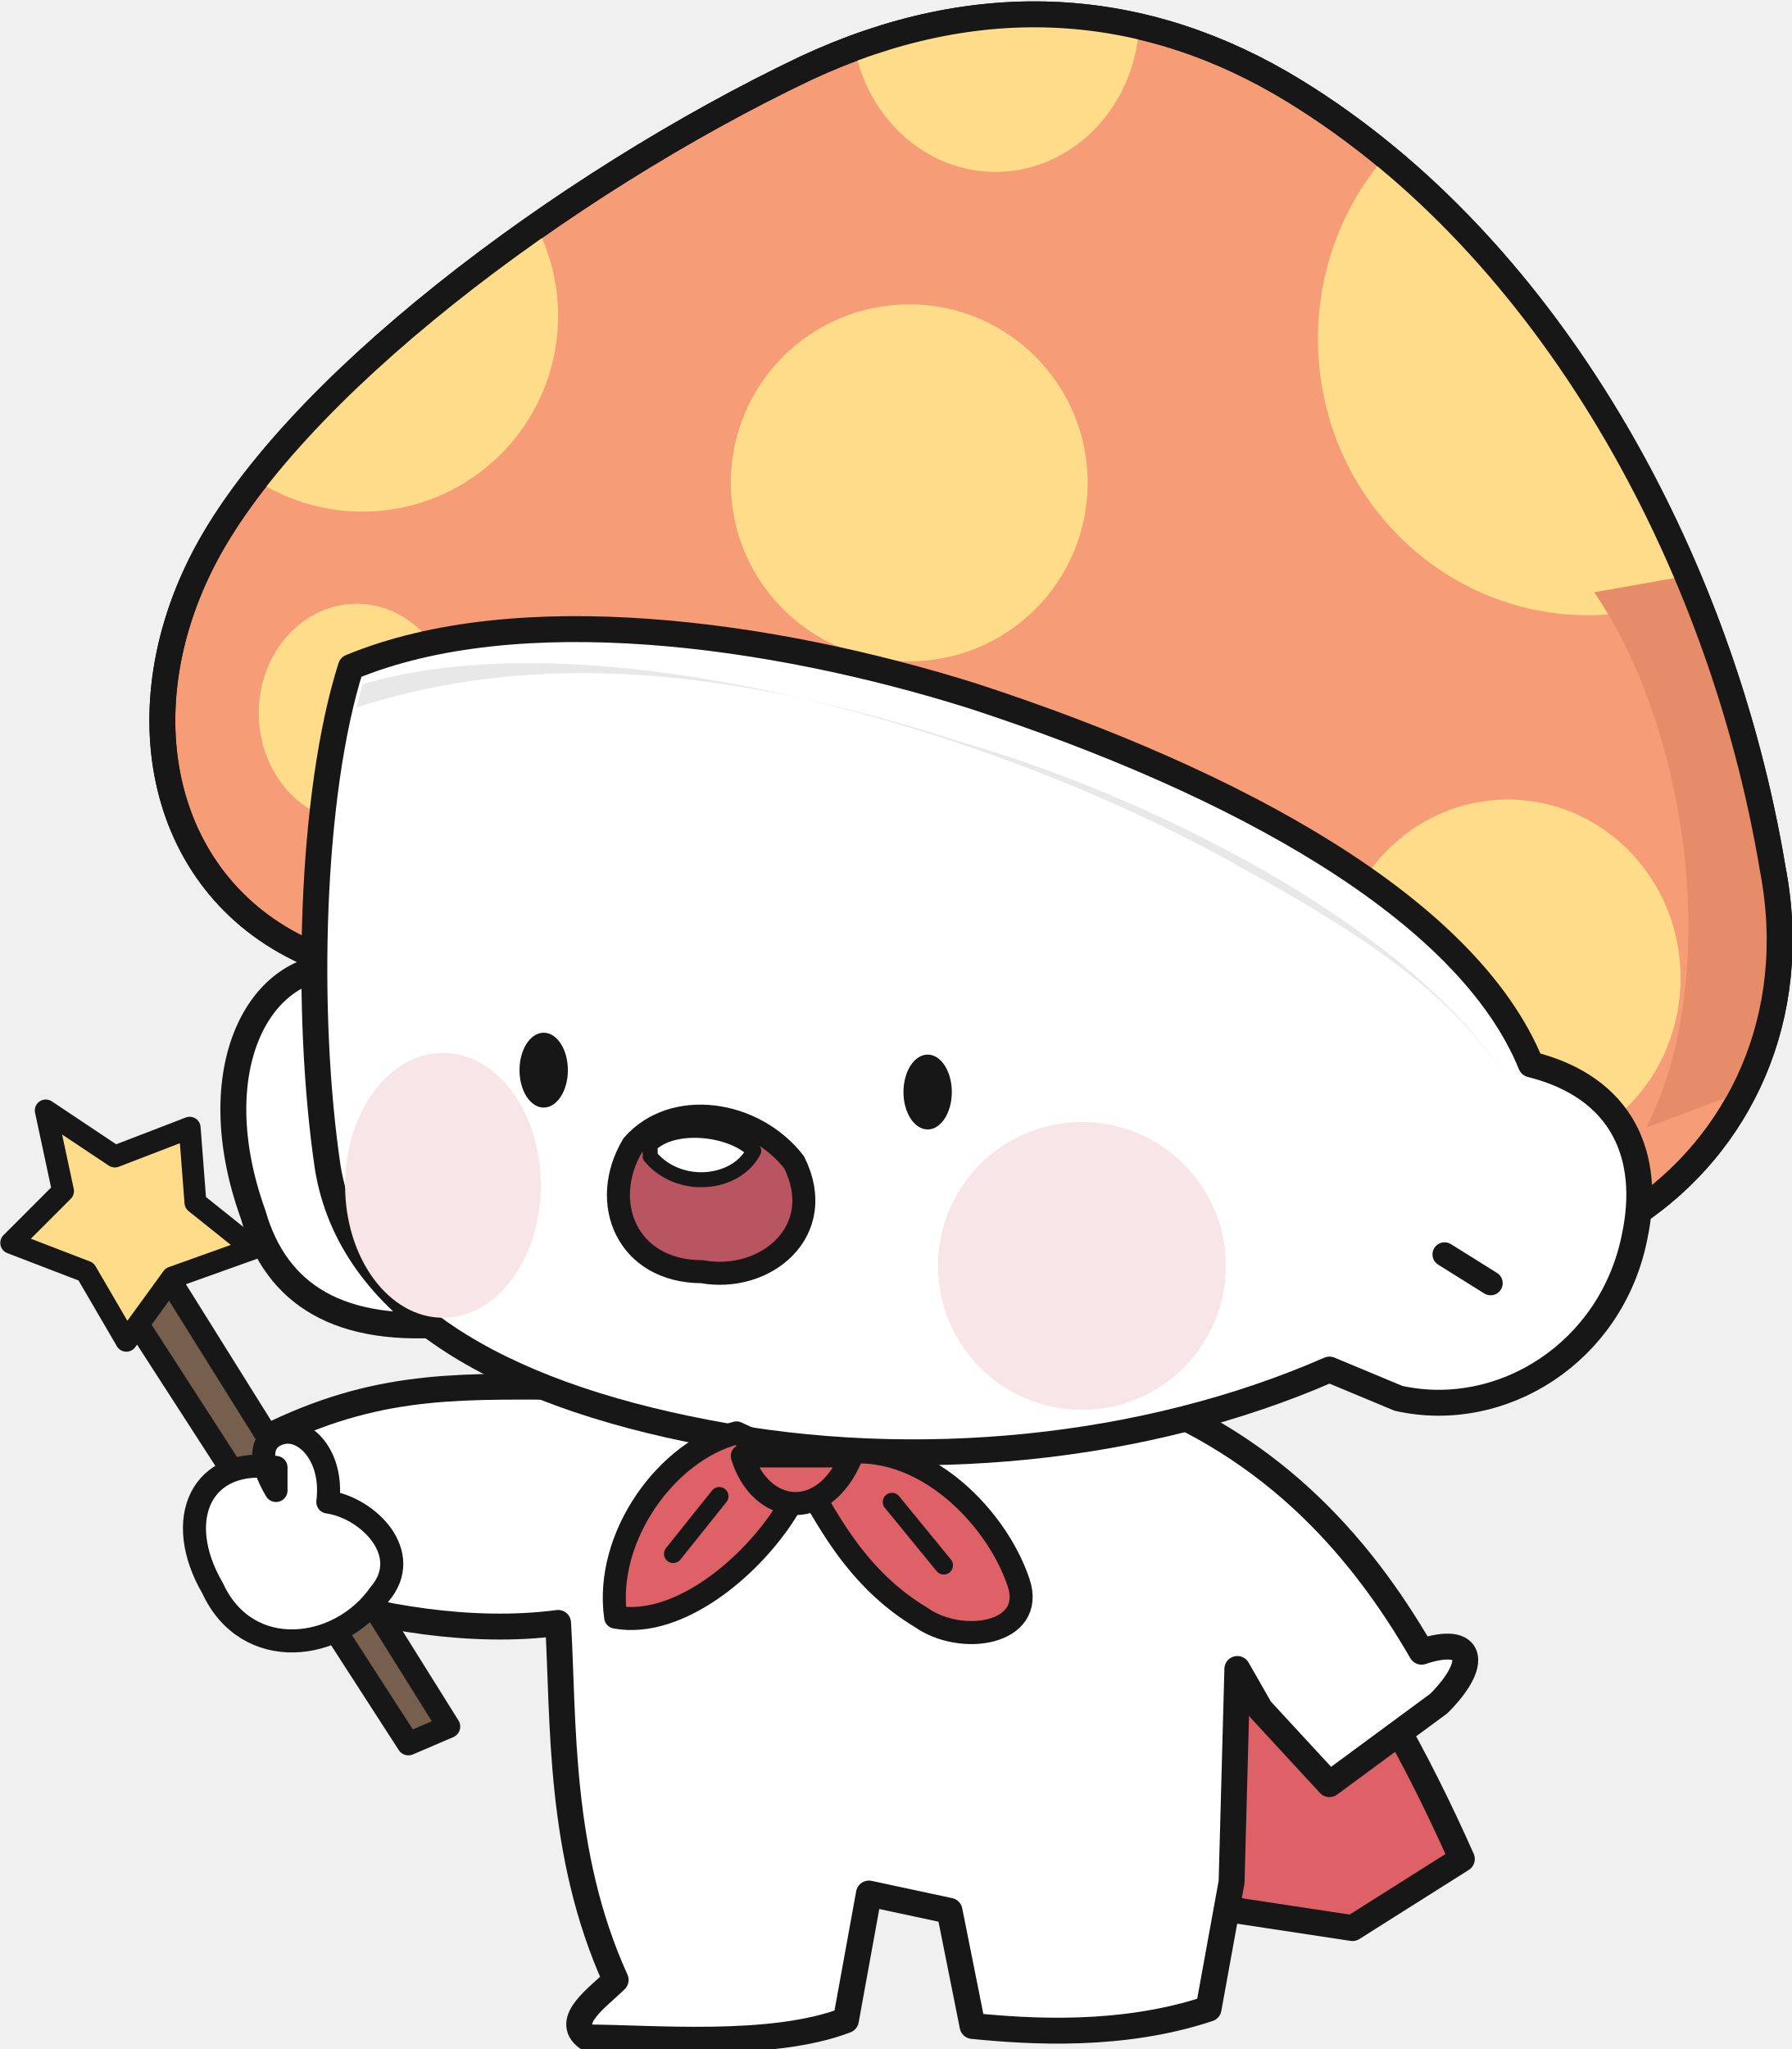
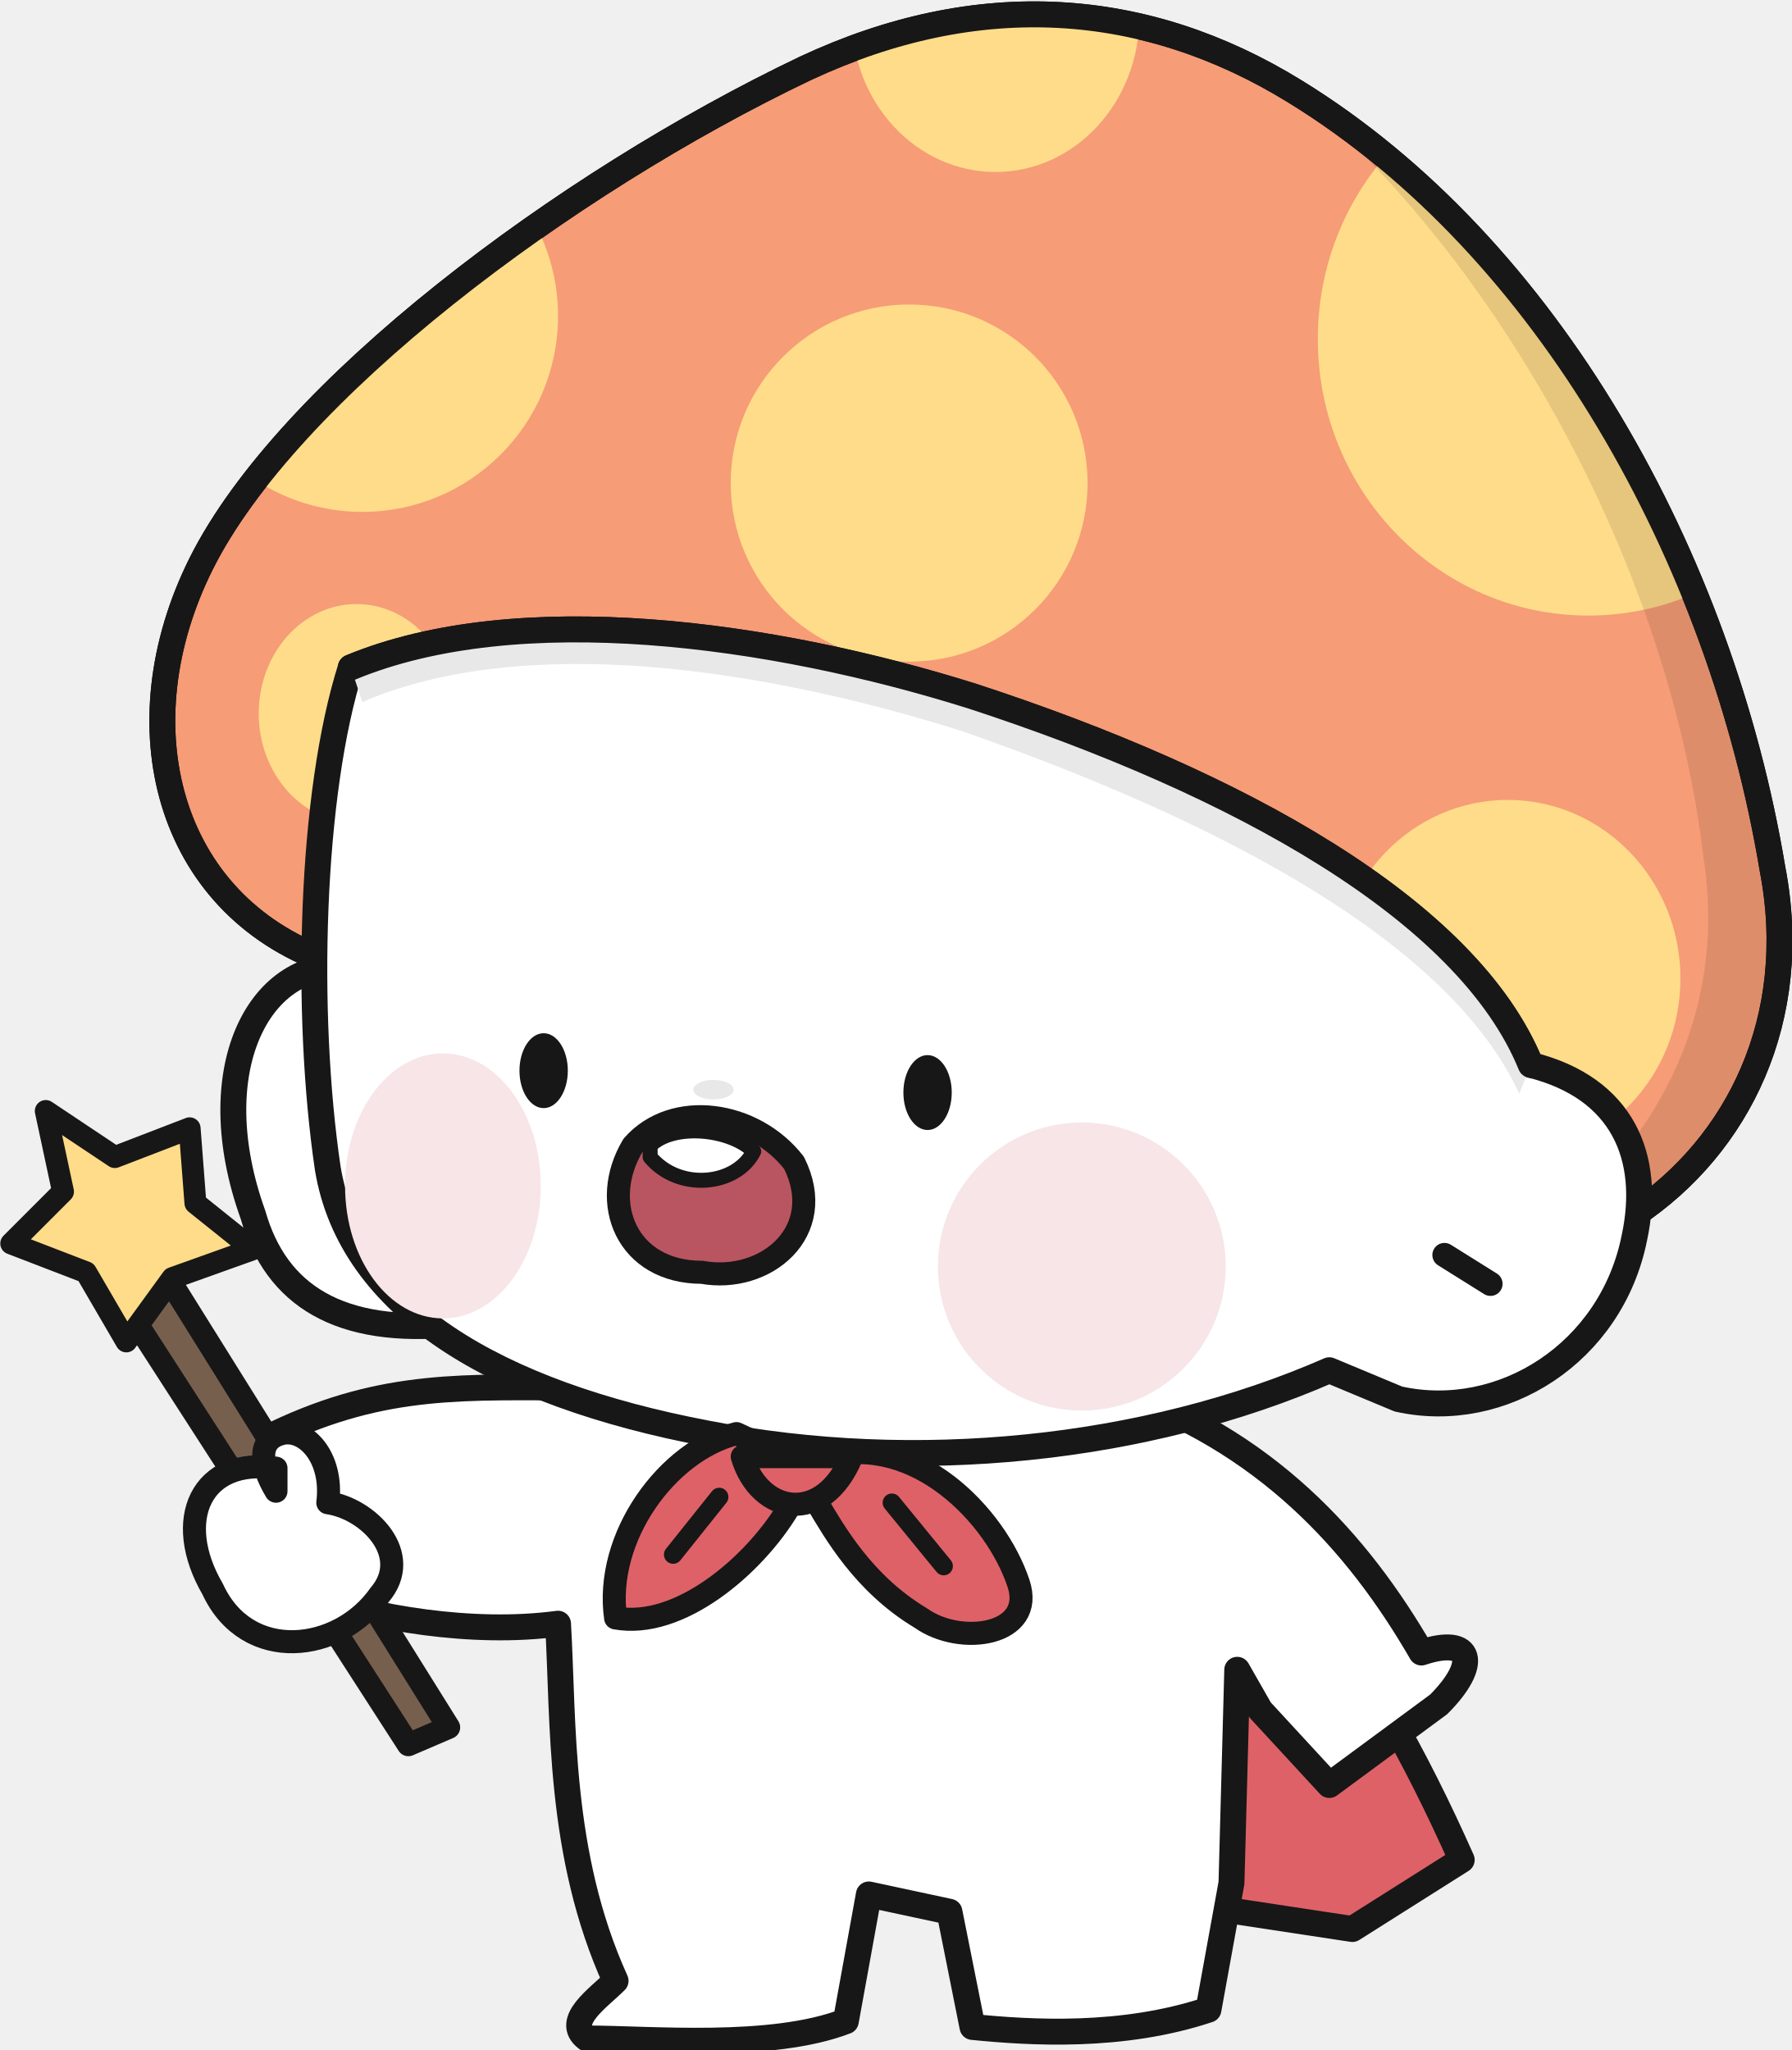
- <svg xmlns="http://www.w3.org/2000/svg" width="48.096mm" height="55mm" viewBox="0 0 48.096 55">
-   <g transform="scale(1.003215) translate(-0.4700185 -0.1762821)">
-     <g transform="scale(0.1540616) translate(-548 -577)">
-       <path d="M608 745 C580 735 572 704 586 676 C601 646 649 610 691 590 C721 576 750 578 776 594 C820 621 850 675 859 729 C864 755 853 777 835 789 L797 775 L643 756 Z" fill="#f69c77" stroke="#171717" stroke-width="4.5" stroke-linecap="round" stroke-linejoin="round" />
-       <defs>
-         <clipPath id="hat_clip">
-           <path d="M608 745 C580 735 572 704 586 676 C601 646 649 610 691 590 C721 576 750 578 776 594 C820 621 850 675 859 729 C864 755 853 777 835 789 L797 775 L643 756 Z" />
-         </clipPath>
-       </defs>
-       <g clip-path="url(#hat_clip)">
-         <ellipse cx="724" cy="581" rx="25" ry="27" fill="#ffdc89" />
-         <ellipse cx="614" cy="633" rx="34" ry="34" fill="#ffdc89" />
-         <ellipse cx="709" cy="662" rx="31" ry="31" fill="#ffdc89" />
-         <ellipse cx="827" cy="637" rx="47" ry="48" fill="#ffdc89" />
-         <ellipse cx="813" cy="748" rx="30" ry="31" fill="#ffdc89" />
-         <ellipse cx="613" cy="702" rx="17" ry="19" fill="#ffdc89" />
-         <path d="M828 681 C845 706 850 749 837 774 L853 768 C867 746 856 701 845 678 Z" fill="#e68c69" />
+ <svg xmlns="http://www.w3.org/2000/svg" width="48.048mm" height="55mm" viewBox="0 0 48.048 55">
+   <g transform="scale(0.998996 1) translate(0 0)">
+     <g transform="scale(1.003215) translate(-0.4700185 -0.1762821)">
+       <g transform="scale(0.1540616) translate(-548 -577)">
+         <path d="M608 745 C580 735 572 704 586 676 C601 646 649 610 691 590 C721 576 750 578 776 594 C820 621 850 675 859 729 C864 755 853 777 835 789 L797 775 L643 756 Z" fill="#f69c77" stroke="#171717" stroke-width="4.5" stroke-linecap="round" stroke-linejoin="round" />
+         <defs>
+           <clipPath id="hat_clip">
+             <path d="M608 745 C580 735 572 704 586 676 C601 646 649 610 691 590 C721 576 750 578 776 594 C820 621 850 675 859 729 C864 755 853 777 835 789 L797 775 L643 756 Z" />
+           </clipPath>
+         </defs>
+         <g clip-path="url(#hat_clip)">
+           <ellipse cx="724" cy="581" rx="25" ry="27" fill="#ffdc89" />
+           <ellipse cx="614" cy="633" rx="34" ry="34" fill="#ffdc89" />
+           <ellipse cx="709" cy="662" rx="31" ry="31" fill="#ffdc89" />
+           <ellipse cx="827" cy="637" rx="47" ry="48" fill="#ffdc89" />
+           <ellipse cx="813" cy="748" rx="30" ry="31" fill="#ffdc89" />
+           <ellipse cx="613" cy="702" rx="17" ry="19" fill="#ffdc89" />
+           <path d="M776 594 C820 621 850 675 859 729 C864 755 853 777 835 789 L829 783 C845 766 850 746 847 727 C841 676 811 623 776 594 Z" fill="#000000" opacity="0.10" />
+         </g>
+         <path d="M608 745 C580 735 572 704 586 676 C601 646 649 610 691 590 C721 576 750 578 776 594 C820 621 850 675 859 729 C864 755 853 777 835 789 L797 775 L643 756 Z" fill="none" stroke="#171717" stroke-width="4.5" stroke-linecap="round" stroke-linejoin="round" />
+         <path d="M744 828 C769 837 789 865 805 901 L786 913 L753 908 L738 866 Z" fill="#df6168" stroke="#171717" stroke-width="4.5" stroke-linecap="round" stroke-linejoin="round" />
+         <path d="M652 819 C665 813 707 816 744 819 C771 828 787 846 798 865 C807 862 808 867 801 874 L782 888 L770 875 L766 868 L765 905 L761 927 C746 932 730 931 720 930 L716 910 L702 907 L698 929 C685 934 664 932 653 932 C649 929 655 925 658 922 C648 900 649 877 648 860 C633 862 616 859 604 855 L599 827 C618 818 632 819 652 819 Z" fill="#ffffff" stroke="#171717" stroke-width="4.5" stroke-linecap="round" stroke-linejoin="round" />
+         <path d="M571 802 L579 798 L629 878 L622 881 Z" fill="#775f4e" stroke="#171717" stroke-width="4" stroke-linecap="round" stroke-linejoin="round" />
+         <path d="M559 771 L571 779 L584 774 L585 787 L595 795 L581 800 L573 811 L566 799 L553 794 L562 785 Z" fill="#ffdc89" stroke="#171717" stroke-width="3.8" stroke-linecap="round" stroke-linejoin="round" />
+         <path d="M599 833 C586 831 581 842 588 854 C594 867 610 865 617 855 C623 848 615 840 608 839 C609 831 604 826 600 827 C596 828 596 832 599 837 Z" fill="#ffffff" stroke="#171717" stroke-width="4" stroke-linecap="round" stroke-linejoin="round" />
+         <path d="M611 746 C596 745 586 764 595 789 C599 803 610 810 630 808 L637 774 Z" fill="#ffffff" stroke="#171717" stroke-width="4.5" stroke-linecap="round" stroke-linejoin="round" />
+         <path d="M612 694 C641 682 685 688 720 699 C766 714 806 736 817 763 C833 767 838 779 835 793 C831 813 812 825 794 821 L782 816 C750 830 710 834 674 827 C637 820 612 805 608 781 C604 754 605 716 612 694 Z" fill="#ffffff" stroke="#171717" stroke-width="4.5" stroke-linecap="round" stroke-linejoin="round" />
+         <path d="M612 694 C641 682 685 688 720 699 C766 714 806 736 817 763 L815 768 C803 742 764 721 718 705 C683 694 642 688 614 700 Z" fill="#e9e8e8" />
+         <path d="M612 694 C641 682 685 688 720 699 C766 714 806 736 817 763" fill="none" stroke="#171717" stroke-width="4.5" stroke-linecap="round" />
+         <ellipse cx="675" cy="767.3" rx="3.5" ry="1.7" fill="#e9e8e8" />
+         <ellipse cx="628" cy="784" rx="17" ry="23" fill="#f7e5e7" />
+         <ellipse cx="739" cy="798" rx="25" ry="25" fill="#f7e5e7" />
+         <ellipse cx="645.5" cy="764" rx="4.2" ry="6.5" fill="#171717" />
+         <ellipse cx="712.2" cy="767.8" rx="4.2" ry="6.5" fill="#171717" />
+         <path d="M661 777 C668 769 682 771 689 780 C695 792 684 801 673 799 C660 799 655 787 661 777 Z" fill="#b95560" stroke="#171717" stroke-width="4" stroke-linecap="round" stroke-linejoin="round" />
+         <path d="M664 777 C668 773 678 774 682 778 C679 784 669 785 664 779 Z" fill="#ffffff" stroke="#171717" stroke-width="2.6" stroke-linecap="round" stroke-linejoin="round" />
+         <path d="M802 796 L810 801" fill="none" stroke="#171717" stroke-width="4.2" stroke-linecap="round" stroke-linejoin="round" />
+         <path d="M679 827 C667 830 656 845 658 859 C669 861 682 850 688 840 L692 833 Z" fill="#df6168" stroke="#171717" stroke-width="4" stroke-linecap="round" stroke-linejoin="round" />
+         <path d="M695 831 C710 827 724 841 728 853 C731 862 718 864 711 859 C701 853 696 844 693 839 Z" fill="#df6168" stroke="#171717" stroke-width="4" stroke-linecap="round" stroke-linejoin="round" />
+         <path d="M680 831 C683 841 694 843 699 831 Z" fill="#df6168" stroke="#171717" stroke-width="4" stroke-linecap="round" stroke-linejoin="round" />
+         <path d="M676 838 L668 848 M706 839 L715 850" fill="none" stroke="#171717" stroke-width="3.2" stroke-linecap="round" stroke-linejoin="round" />
      </g>
-       <path d="M608 745 C580 735 572 704 586 676 C601 646 649 610 691 590 C721 576 750 578 776 594 C820 621 850 675 859 729 C864 755 853 777 835 789 L797 775 L643 756 Z" fill="none" stroke="#171717" stroke-width="4.5" stroke-linecap="round" stroke-linejoin="round" />
-       <path d="M744 828 C769 837 789 865 805 901 L786 913 L753 908 L738 866 Z" fill="#df6168" stroke="#171717" stroke-width="4.5" stroke-linecap="round" stroke-linejoin="round" />
-       <path d="M652 819 C665 813 707 816 744 819 C771 828 787 846 798 865 C807 862 808 867 801 874 L782 888 L770 875 L766 868 L765 905 L761 927 C746 932 730 931 720 930 L716 910 L702 907 L698 929 C685 934 664 932 653 932 C649 929 655 925 658 922 C648 900 649 877 648 860 C633 862 616 859 604 855 L599 827 C618 818 632 819 652 819 Z" fill="#ffffff" stroke="#171717" stroke-width="4.5" stroke-linecap="round" stroke-linejoin="round" />
-       <path d="M571 802 L579 798 L629 878 L622 881 Z" fill="#775f4e" stroke="#171717" stroke-width="4" stroke-linecap="round" stroke-linejoin="round" />
-       <path d="M559 771 L571 779 L584 774 L585 787 L595 795 L581 800 L573 811 L566 799 L553 794 L562 785 Z" fill="#ffdc89" stroke="#171717" stroke-width="3.8" stroke-linecap="round" stroke-linejoin="round" />
-       <path d="M599 833 C586 831 581 842 588 854 C594 867 610 865 617 855 C623 848 615 840 608 839 C609 831 604 826 600 827 C596 828 596 832 599 837 Z" fill="#ffffff" stroke="#171717" stroke-width="4" stroke-linecap="round" stroke-linejoin="round" />
-       <path d="M611 746 C596 745 586 764 595 789 C599 803 610 810 630 808 L637 774 Z" fill="#ffffff" stroke="#171717" stroke-width="4.5" stroke-linecap="round" stroke-linejoin="round" />
-       <path d="M612 694 C641 682 685 688 720 699 C766 714 806 736 817 763 C833 767 838 779 835 793 C831 813 812 825 794 821 L782 816 C750 830 710 834 674 827 C637 820 612 805 608 781 C604 754 605 716 612 694 Z" fill="#ffffff" stroke="#171717" stroke-width="4.5" stroke-linecap="round" stroke-linejoin="round" />
-       <path d="M614 697 C654 685 723 704 767 729 C787 740 804 751 813 766 C799 742 756 718 718 707 C678 694 644 691 613 701 Z" fill="#e9e8e8" />
-       <ellipse cx="628" cy="784" rx="17" ry="23" fill="#f7e5e7" />
-       <ellipse cx="739" cy="798" rx="25" ry="25" fill="#f7e5e7" />
-       <ellipse cx="645.5" cy="764" rx="4.2" ry="6.5" fill="#171717" />
-       <ellipse cx="712.2" cy="767.8" rx="4.2" ry="6.5" fill="#171717" />
-       <path d="M661 777 C668 769 682 771 689 780 C695 792 684 801 673 799 C660 799 655 787 661 777 Z" fill="#b95560" stroke="#171717" stroke-width="4" stroke-linecap="round" stroke-linejoin="round" />
-       <path d="M664 777 C668 773 678 774 682 778 C679 784 669 785 664 779 Z" fill="#ffffff" stroke="#171717" stroke-width="2.6" stroke-linecap="round" stroke-linejoin="round" />
-       <path d="M802 796 L810 801" fill="none" stroke="#171717" stroke-width="4.2" stroke-linecap="round" stroke-linejoin="round" />
-       <path d="M679 827 C667 830 656 845 658 859 C669 861 682 850 688 840 L692 833 Z" fill="#df6168" stroke="#171717" stroke-width="4" stroke-linecap="round" stroke-linejoin="round" />
-       <path d="M695 831 C710 827 724 841 728 853 C731 862 718 864 711 859 C701 853 696 844 693 839 Z" fill="#df6168" stroke="#171717" stroke-width="4" stroke-linecap="round" stroke-linejoin="round" />
-       <path d="M680 831 C683 841 694 843 699 831 Z" fill="#df6168" stroke="#171717" stroke-width="4" stroke-linecap="round" stroke-linejoin="round" />
-       <path d="M676 838 L668 848 M706 839 L715 850" fill="none" stroke="#171717" stroke-width="3.2" stroke-linecap="round" stroke-linejoin="round" />
    </g>
  </g>
</svg>
